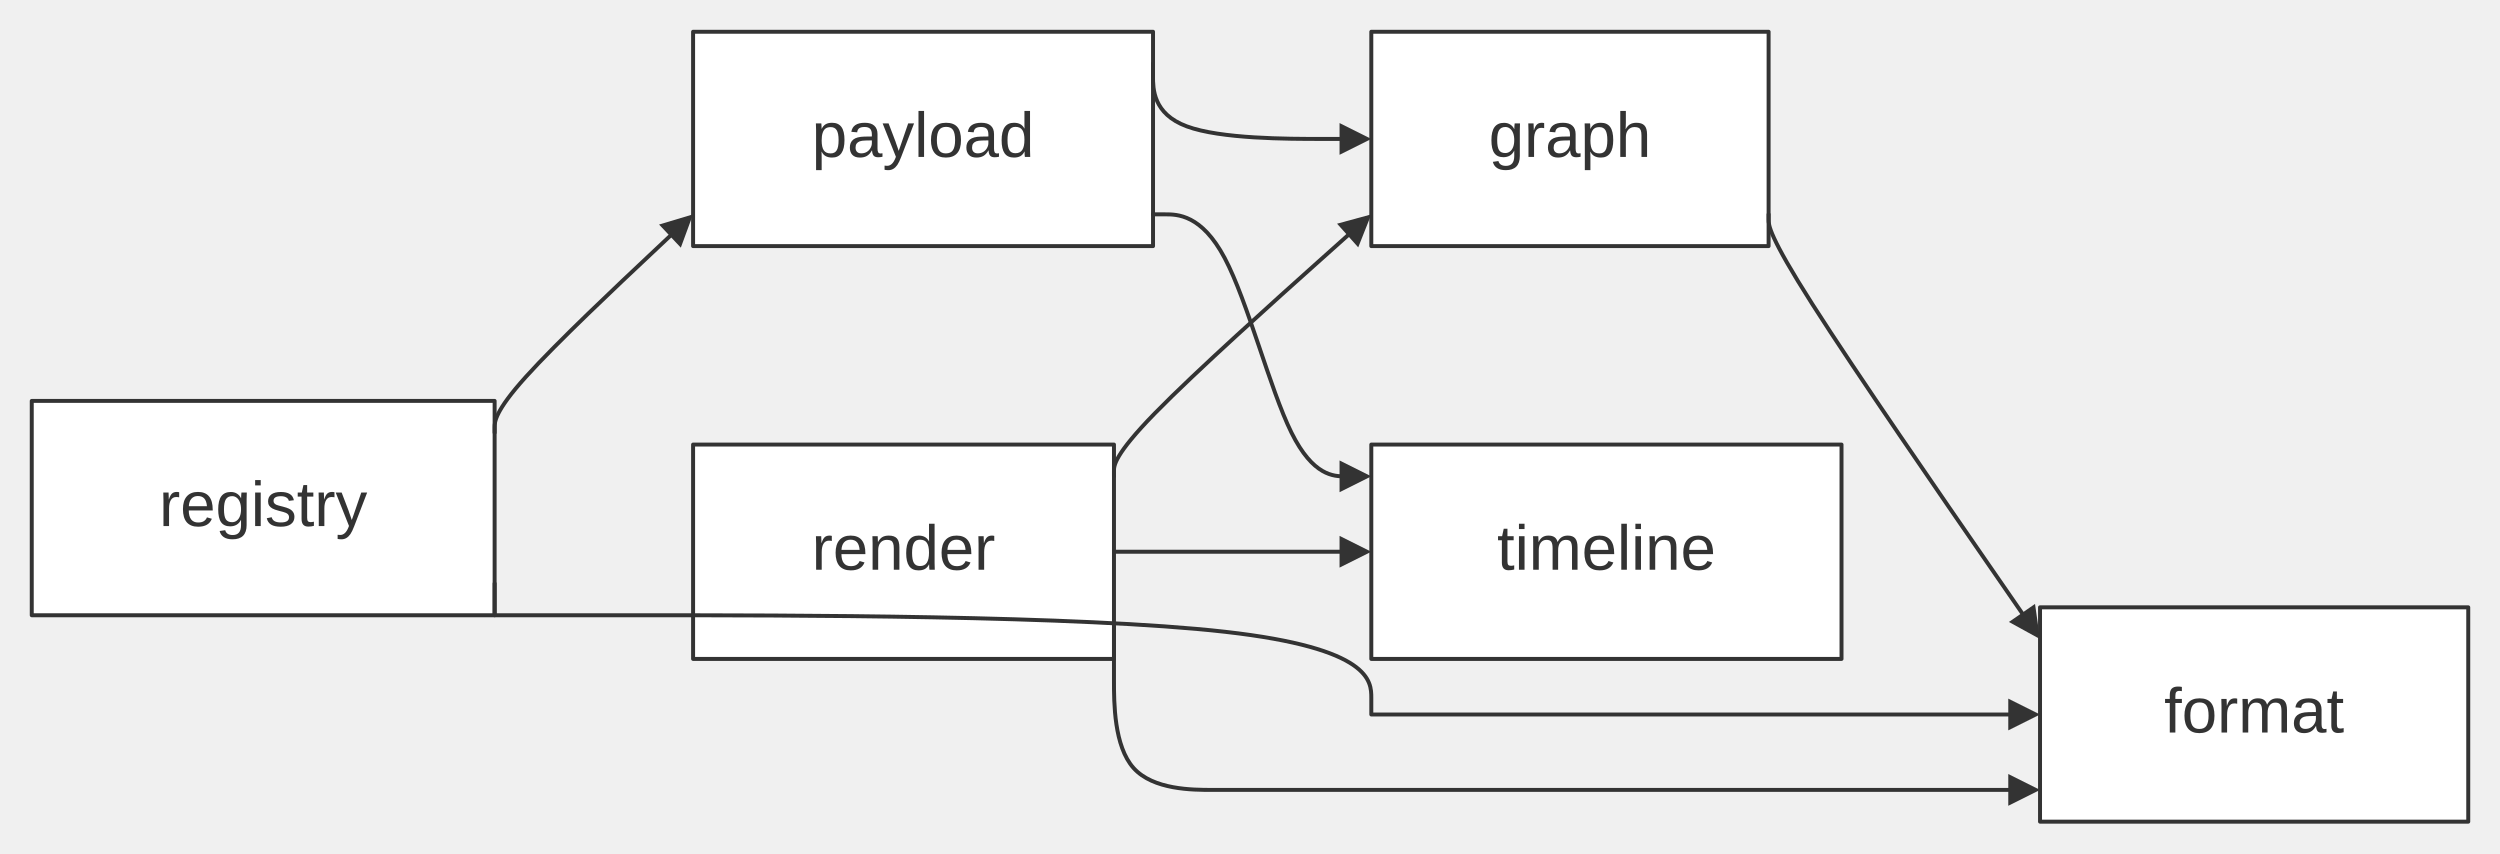
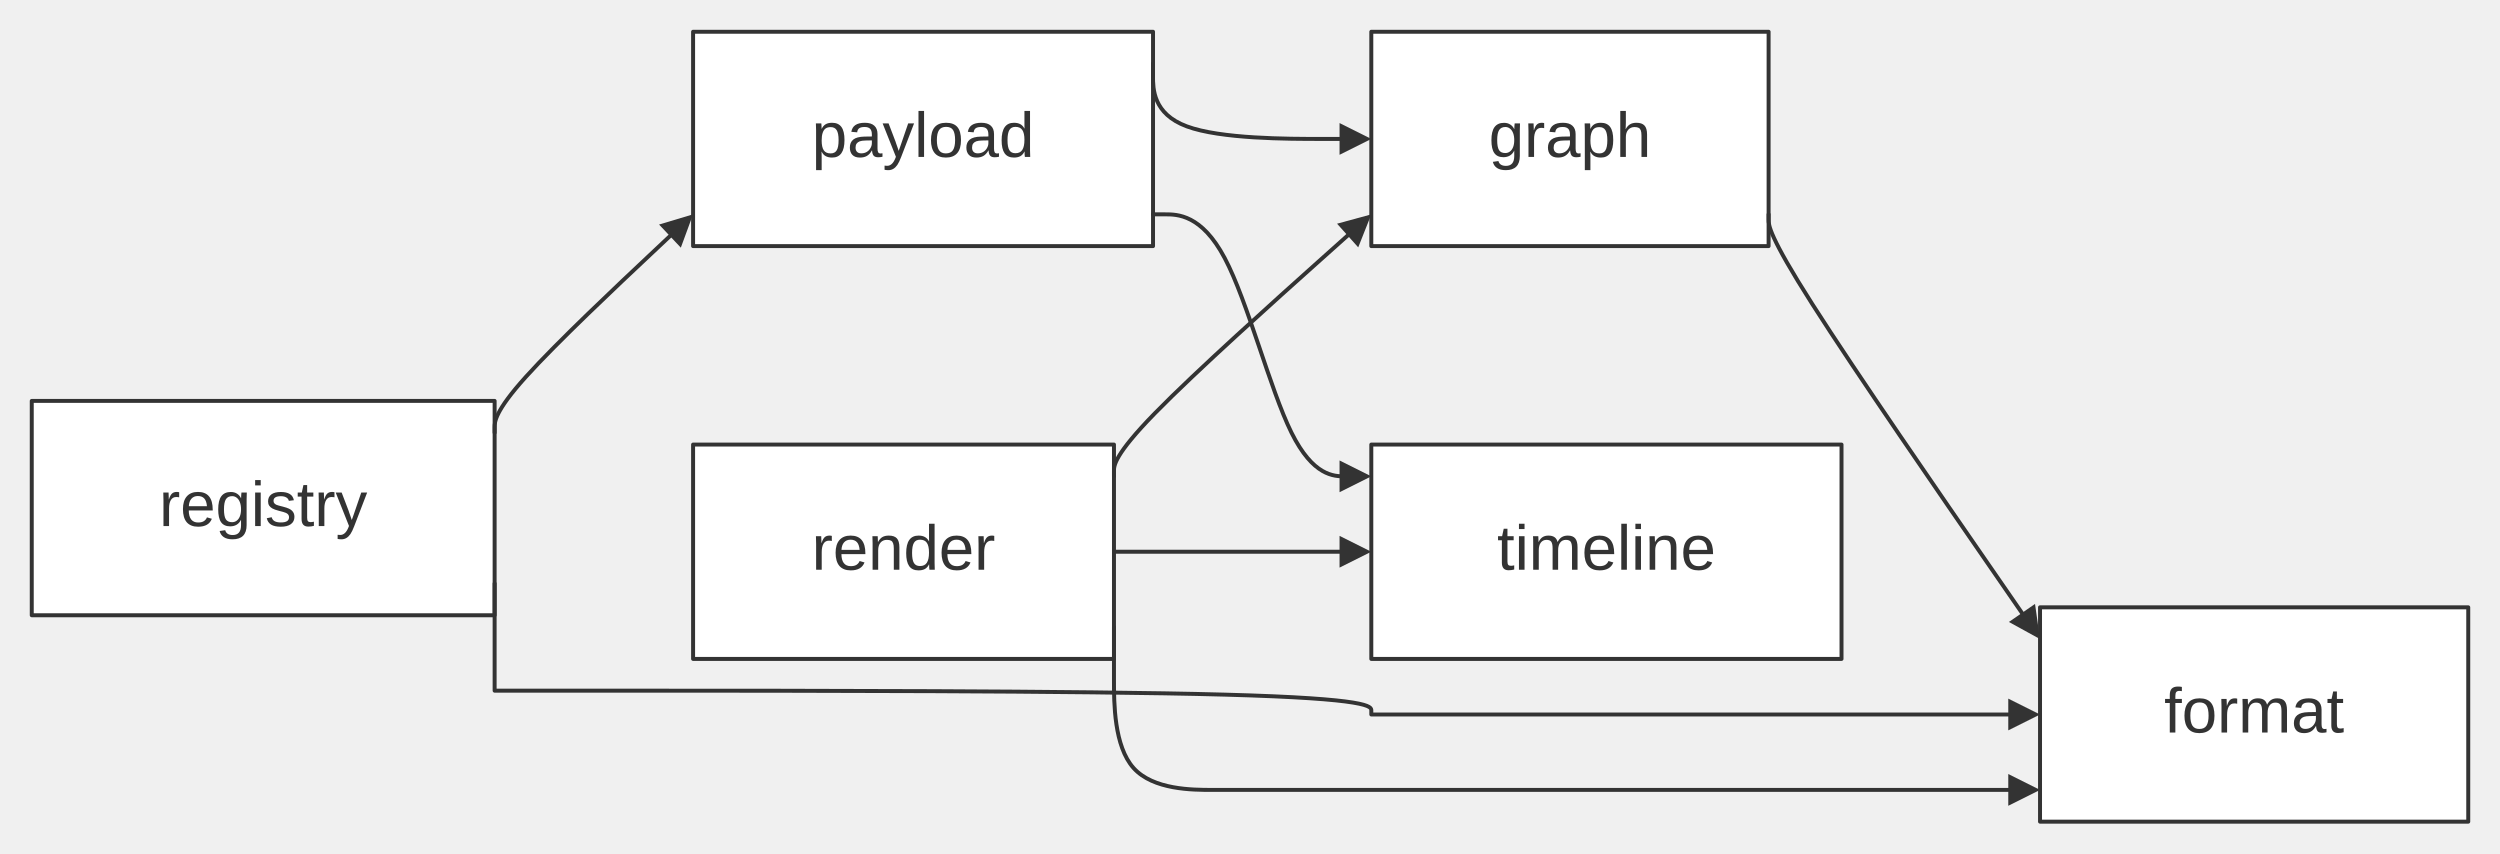
<svg xmlns="http://www.w3.org/2000/svg" width="100%" viewBox="0 0 629.82 215.00" style="max-width: 629.82px; background-color: transparent;" font-family="&quot;trebuchet ms&quot;, verdana, arial, sans-serif" font-size="16.00">
  <defs>
    <marker id="arrowhead" viewBox="0 0 10.00 10.00" refX="5.00" refY="5.00" markerWidth="8.00" markerHeight="8.00" orient="auto-start-reverse" markerUnits="userSpaceOnUse">
      <path d="M 0 0 L 10.00 5.00 L 0 10.00 z" fill="#333" />
    </marker>
    <marker id="crosshead" viewBox="0 0 11.00 11.00" refX="12.00" refY="5.20" markerWidth="11.00" markerHeight="11.00" orient="auto-start-reverse" markerUnits="userSpaceOnUse">
      <path d="M 1,1 l 9,9 M 10,1 l -9,9" stroke="#333" stroke-width="2" />
    </marker>
    <marker id="circlehead" viewBox="0 0 10.00 10.00" refX="11.00" refY="5.00" markerWidth="11.00" markerHeight="11.00" orient="auto-start-reverse" markerUnits="userSpaceOnUse">
      <circle cx="5" cy="5" r="5" stroke="#333" stroke-width="1" fill="#333" />
    </marker>
    <marker id="open-arrowhead" viewBox="0 0 10.00 10.00" refX="5.00" refY="5.00" markerWidth="8.00" markerHeight="8.00" orient="auto-start-reverse" markerUnits="userSpaceOnUse">
      <polygon points="0,0 10.00,5.00 0,10.00" fill="white" stroke="#333" stroke-width="1" />
    </marker>
    <marker id="diamondhead" viewBox="0 0 12.00 12.00" refX="6.00" refY="6.00" markerWidth="12.00" markerHeight="12.00" orient="auto-start-reverse" markerUnits="userSpaceOnUse">
      <polygon points="0,6.00 6.00,0 12.00,6.00 6.00,12.00" fill="#333" />
    </marker>
    <marker id="open-diamondhead" viewBox="0 0 12.00 12.00" refX="6.00" refY="6.00" markerWidth="12.00" markerHeight="12.00" orient="auto-start-reverse" markerUnits="userSpaceOnUse">
      <polygon points="0,6.00 6.00,0 12.00,6.00 6.00,12.00" fill="white" stroke="#333" stroke-width="1" />
    </marker>
  </defs>
  <g transform="translate(0.00,0.00)">
    <g class="nodes">
      <rect x="513.94" y="153.00" width="107.88" height="54.00" fill="white" stroke="#333" stroke-width="1.00" stroke-linejoin="round" />
      <text x="567.88" y="180.00" text-anchor="middle" dominant-baseline="middle" fill="#333">format</text>
      <rect x="345.47" y="8.00" width="100.09" height="54.00" fill="white" stroke="#333" stroke-width="1.00" stroke-linejoin="round" />
      <text x="395.52" y="35.00" text-anchor="middle" dominant-baseline="middle" fill="#333">graph</text>
      <rect x="174.61" y="8.00" width="115.87" height="54.00" fill="white" stroke="#333" stroke-width="1.00" stroke-linejoin="round" />
      <text x="232.54" y="35.00" text-anchor="middle" dominant-baseline="middle" fill="#333">payload</text>
      <rect x="8.00" y="101.00" width="116.61" height="54.00" fill="white" stroke="#333" stroke-width="1.00" stroke-linejoin="round" />
      <text x="66.30" y="128.00" text-anchor="middle" dominant-baseline="middle" fill="#333">registry</text>
      <rect x="174.61" y="112.00" width="106.03" height="54.00" fill="white" stroke="#333" stroke-width="1.00" stroke-linejoin="round" />
      <text x="227.62" y="139.00" text-anchor="middle" dominant-baseline="middle" fill="#333">render</text>
      <rect x="345.47" y="112.00" width="118.46" height="54.00" fill="white" stroke="#333" stroke-width="1.00" stroke-linejoin="round" />
      <text x="404.71" y="139.00" text-anchor="middle" dominant-baseline="middle" fill="#333">timeline</text>
    </g>
    <g class="edgePaths">
      <path d="M445.56,54.00 L445.56,55.33 C445.56,56.67 445.56,59.33 456.58,76.62 C467.60,93.90 489.63,125.81 500.65,141.76 L511.66,157.71" stroke="#333" stroke-width="1.00" fill="none" stroke-linecap="round" stroke-linejoin="round" marker-end="url(#arrowhead)" />
      <path d="M280.64,158.00 L280.64,166.00 L280.64,171.50 C280.64,177.00 280.64,188.00 285.59,193.50 C290.55,199.00 300.46,199.00 305.41,199.00 L310.37,199.00 L509.94,199.00" stroke="#333" stroke-width="1.00" fill="none" stroke-linecap="round" stroke-linejoin="round" marker-end="url(#arrowhead)" />
      <path d="M280.64,120.00 L280.64,118.67 C280.64,117.33 280.64,114.67 290.95,104.11 C301.26,93.56 321.87,75.11 332.18,65.89 L342.49,56.67" stroke="#333" stroke-width="1.00" fill="none" stroke-linecap="round" stroke-linejoin="round" marker-end="url(#arrowhead)" />
      <path d="M280.64,139.00 L284.24,139.00 C287.84,139.00 295.04,139.00 302.25,139.00 C309.45,139.00 316.66,139.00 323.19,139.00 C329.73,139.00 335.60,139.00 338.54,139.00 L341.47,139.00" stroke="#333" stroke-width="1.00" fill="none" stroke-linecap="round" stroke-linejoin="round" marker-end="url(#arrowhead)" />
      <path d="M290.47,16.00 L290.47,19.17 C290.47,22.33 290.47,28.67 298.97,31.83 C307.47,35.00 324.47,35.00 332.97,35.00 L341.47,35.00" stroke="#333" stroke-width="1.00" fill="none" stroke-linecap="round" stroke-linejoin="round" marker-end="url(#arrowhead)" />
      <path d="M290.47,54.00 L293.53,54.00 C296.58,54.00 302.70,54.00 308.53,65.00 C314.36,76.00 319.92,98.00 325.36,109.00 C330.81,120.00 336.14,120.00 338.81,120.00 L341.47,120.00" stroke="#333" stroke-width="1.00" fill="none" stroke-linecap="round" stroke-linejoin="round" marker-end="url(#arrowhead)" />
-       <path d="M124.61,147.00 L124.61,155.00 L161.42,155.00 C198.23,155.00 271.85,155.00 308.66,159.17 C345.47,163.33 345.47,171.67 345.47,175.83 L345.47,180.00 L509.94,180.00" stroke="#333" stroke-width="1.00" fill="none" stroke-linecap="round" stroke-linejoin="round" marker-end="url(#arrowhead)" />
+       <path d="M124.61,147.00 L124.61,174.00 L161.42,174.00 C198.23,174.00 271.85,174.00 308.66,175.00 C345.47,176.00 345.47,178.00 345.47,179.00 L345.47,180.00 L509.94,180.00" stroke="#333" stroke-width="1.00" fill="none" stroke-linecap="round" stroke-linejoin="round" marker-end="url(#arrowhead)" />
      <path d="M124.61,109.00 L124.61,107.67 C124.61,106.33 124.61,103.67 132.46,94.96 C140.30,86.25 156.00,71.49 163.85,64.12 L171.69,56.74" stroke="#333" stroke-width="1.00" fill="none" stroke-linecap="round" stroke-linejoin="round" marker-end="url(#arrowhead)" />
    </g>
    <g class="edgeLabels">
    </g>
  </g>
</svg>
